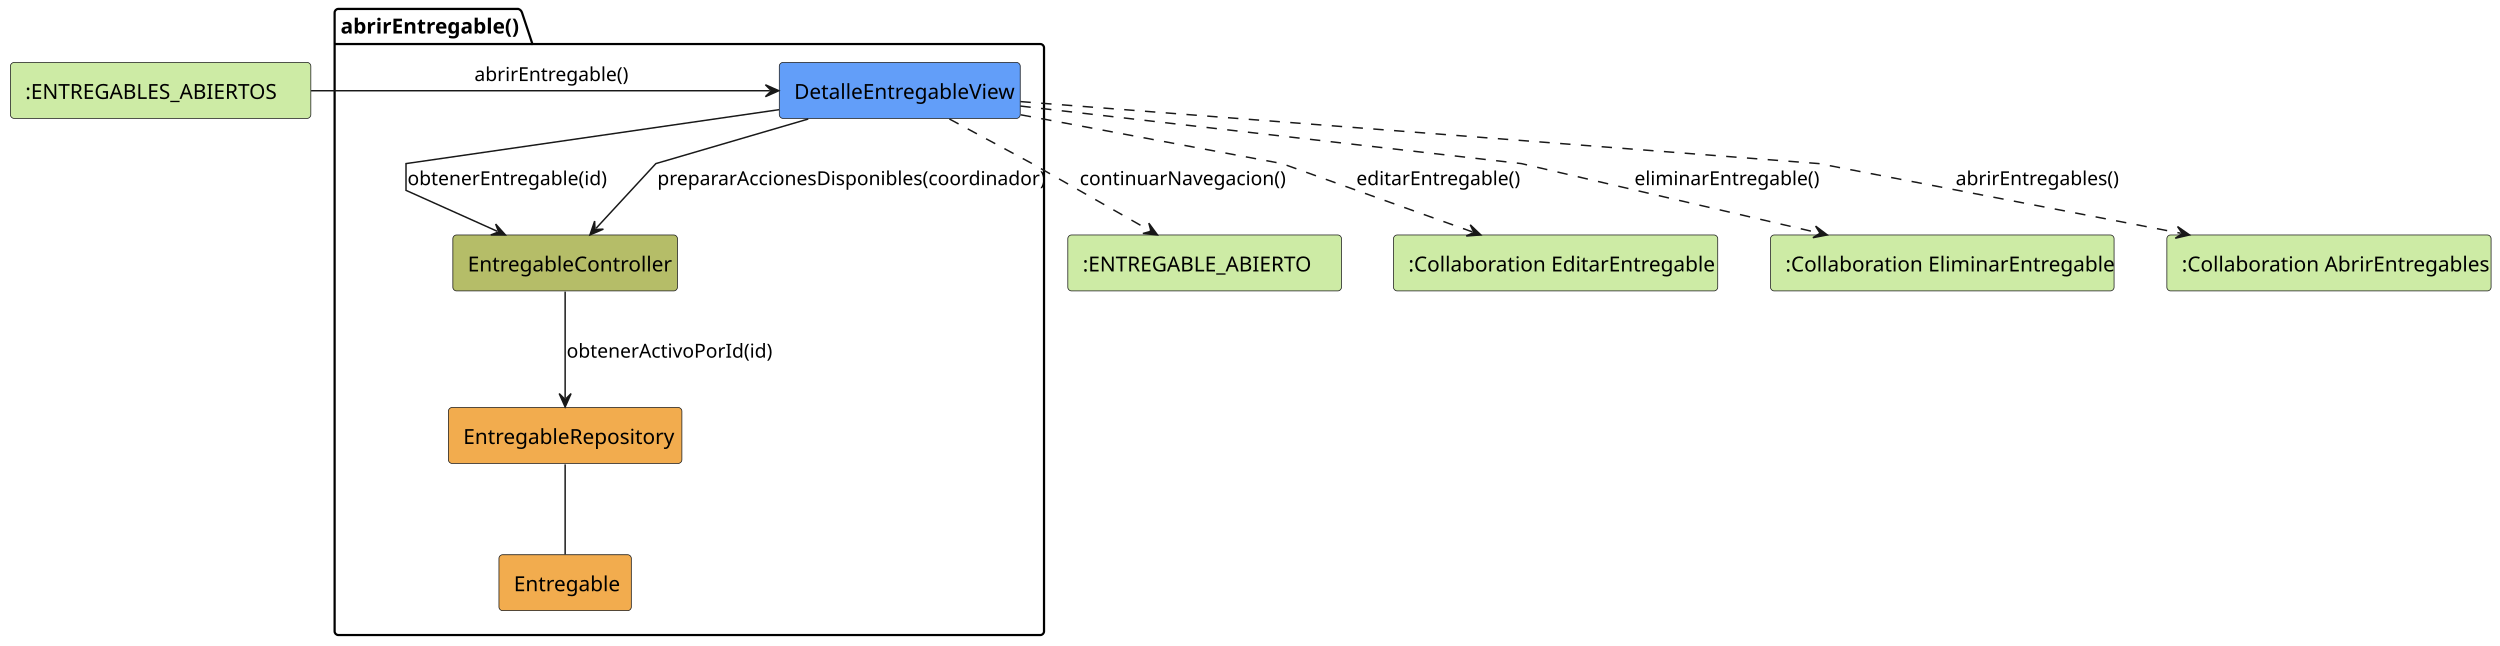
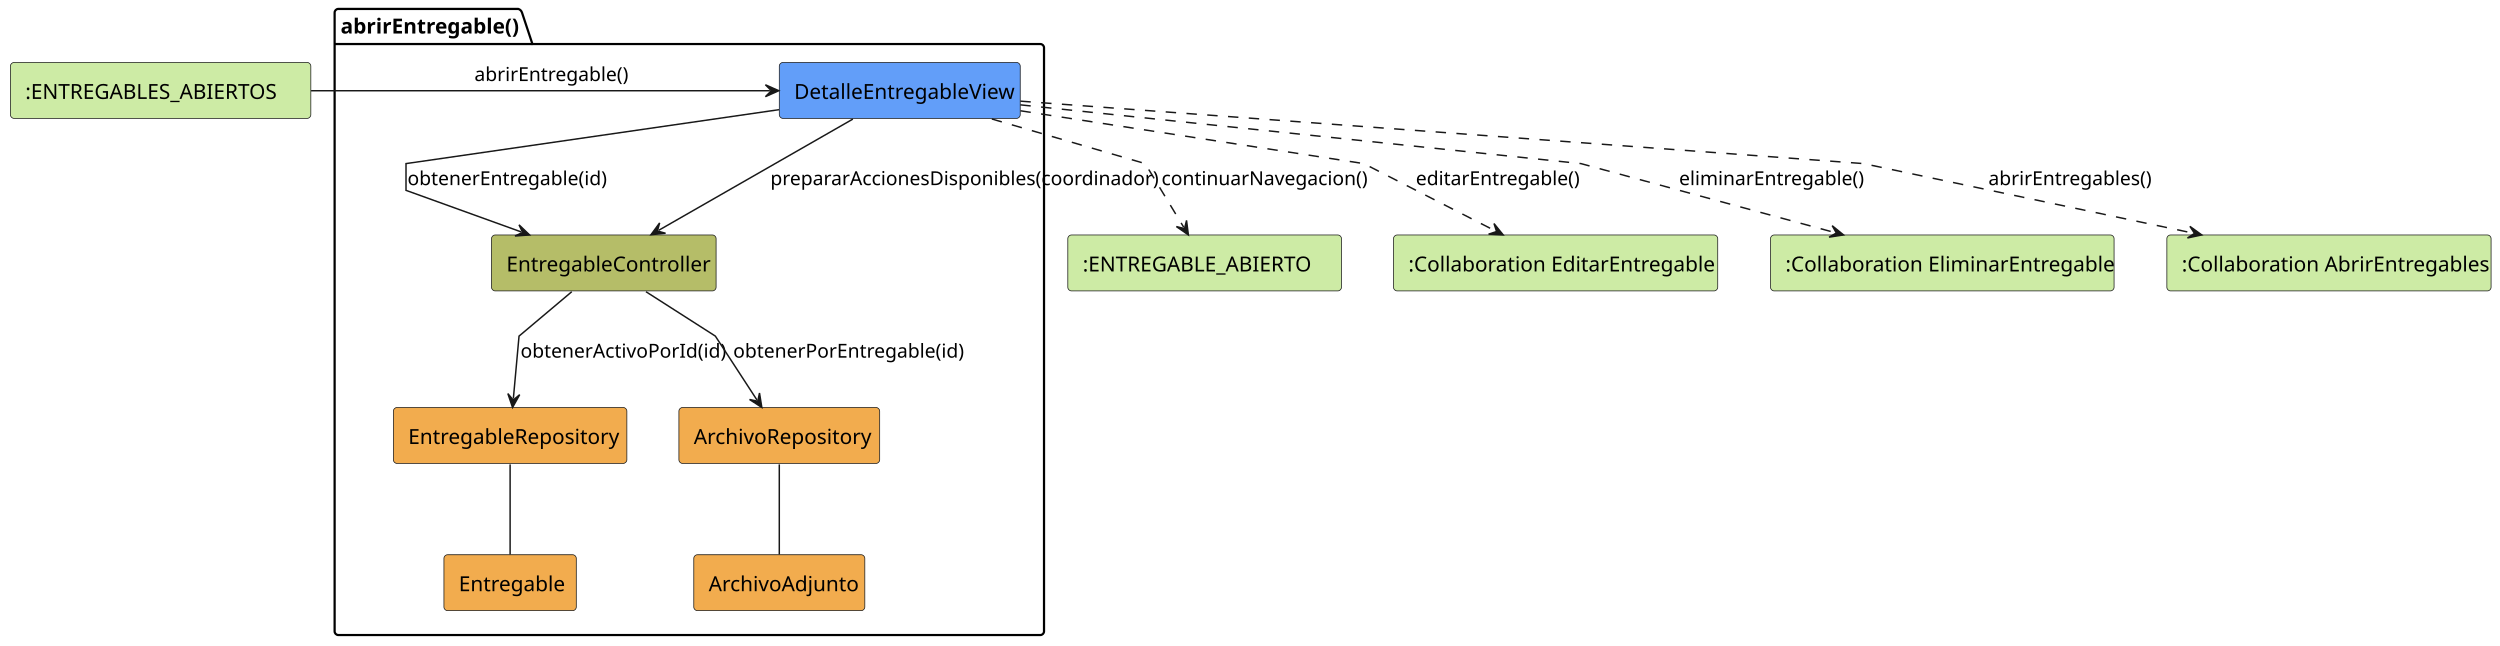
<svg xmlns="http://www.w3.org/2000/svg" contentStyleType="text/css" height="434px" preserveAspectRatio="none" style="width:1681px;height:434px;background:#FFFFFF;" version="1.1" viewBox="0 0 1681 434" width="1681px" zoomAndPan="magnify">
  <defs />
  <g>
    <g id="cluster_abrirEntregable">
      <path d="M227.5,6 L348.5,6 A3.75,3.75 0 0 1 351,8.5 L358,29.609 L699.5,29.609 A2.5,2.5 0 0 1 702,32.109 L702,424.5 A2.5,2.5 0 0 1 699.5,427 L227.5,427 A2.5,2.5 0 0 1 225,424.5 L225,8.5 A2.5,2.5 0 0 1 227.5,6 " fill="none" style="stroke:#000000;stroke-width:1.5;" />
      <line style="stroke:#000000;stroke-width:1.5;" x1="225" x2="358" y1="29.609" y2="29.609" />
      <text fill="#000000" font-family="sans-serif" font-size="14" font-weight="bold" lengthAdjust="spacing" textLength="120" x="229" y="22.533">abrirEntregable()</text>
    </g>
    <g id="elem_DetalleEntregableView">
      <rect fill="#629EF9" height="37.609" rx="2.5" ry="2.5" style="stroke:#181818;stroke-width:0.5;" width="162" x="524" y="42" />
      <text fill="#000000" font-family="sans-serif" font-size="14" lengthAdjust="spacing" textLength="142" x="534" y="66.533">DetalleEntregableView</text>
    </g>
    <g id="elem_EntregableController">
-       <rect fill="#B5BD68" height="37.609" rx="2.5" ry="2.5" style="stroke:#181818;stroke-width:0.5;" width="151" x="304.5" y="158" />
-       <text fill="#000000" font-family="sans-serif" font-size="14" lengthAdjust="spacing" textLength="131" x="314.5" y="182.533">EntregableController</text>
+       <rect fill="#B5BD68" height="37.609" rx="2.5" ry="2.5" style="stroke:#181818;stroke-width:0.5;" width="151" x="330.5" y="158" />
+       <text fill="#000000" font-family="sans-serif" font-size="14" lengthAdjust="spacing" textLength="131" x="340.5" y="182.533">EntregableController</text>
    </g>
    <g id="elem_EntregableRepository">
-       <rect fill="#F2AC4E" height="37.609" rx="2.5" ry="2.5" style="stroke:#181818;stroke-width:0.5;" width="157" x="301.5" y="274" />
-       <text fill="#000000" font-family="sans-serif" font-size="14" lengthAdjust="spacing" textLength="137" x="311.5" y="298.533">EntregableRepository</text>
+       <rect fill="#F2AC4E" height="37.609" rx="2.5" ry="2.5" style="stroke:#181818;stroke-width:0.5;" width="157" x="264.5" y="274" />
+       <text fill="#000000" font-family="sans-serif" font-size="14" lengthAdjust="spacing" textLength="137" x="274.5" y="298.533">EntregableRepository</text>
+     </g>
+     <g id="elem_ArchivoRepository">
+       <rect fill="#F2AC4E" height="37.609" rx="2.5" ry="2.5" style="stroke:#181818;stroke-width:0.5;" width="135" x="456.5" y="274" />
+       <text fill="#000000" font-family="sans-serif" font-size="14" lengthAdjust="spacing" textLength="115" x="466.5" y="298.533">ArchivoRepository</text>
    </g>
    <g id="elem_Entregable">
-       <rect fill="#F2AC4E" height="37.609" rx="2.5" ry="2.5" style="stroke:#181818;stroke-width:0.5;" width="89" x="335.5" y="373" />
-       <text fill="#000000" font-family="sans-serif" font-size="14" lengthAdjust="spacing" textLength="69" x="345.5" y="397.533">Entregable</text>
+       <rect fill="#F2AC4E" height="37.609" rx="2.5" ry="2.5" style="stroke:#181818;stroke-width:0.5;" width="89" x="298.5" y="373" />
+       <text fill="#000000" font-family="sans-serif" font-size="14" lengthAdjust="spacing" textLength="69" x="308.5" y="397.533">Entregable</text>
+     </g>
+     <g id="elem_ArchivoAdjunto">
+       <rect fill="#F2AC4E" height="37.609" rx="2.5" ry="2.5" style="stroke:#181818;stroke-width:0.5;" width="115" x="466.5" y="373" />
+       <text fill="#000000" font-family="sans-serif" font-size="14" lengthAdjust="spacing" textLength="95" x="476.5" y="397.533">ArchivoAdjunto</text>
    </g>
    <g id="elem_EstadoEntrada">
      <rect fill="#CDEBA5" height="37.609" rx="2.5" ry="2.5" style="stroke:#181818;stroke-width:0.5;" width="202" x="7" y="42" />
      <text fill="#000000" font-family="sans-serif" font-size="14" lengthAdjust="spacing" textLength="182" x="17" y="66.533">:ENTREGABLES_ABIERTOS</text>
    </g>
    <g id="elem_EstadoSalida">
      <rect fill="#CDEBA5" height="37.609" rx="2.5" ry="2.5" style="stroke:#181818;stroke-width:0.5;" width="184" x="718" y="158" />
      <text fill="#000000" font-family="sans-serif" font-size="14" lengthAdjust="spacing" textLength="164" x="728" y="182.533">:ENTREGABLE_ABIERTO</text>
    </g>
    <g id="elem_EditarEntregable">
      <rect fill="#CDEBA5" height="37.609" rx="2.5" ry="2.5" style="stroke:#181818;stroke-width:0.5;" width="218" x="937" y="158" />
      <text fill="#000000" font-family="sans-serif" font-size="14" lengthAdjust="spacing" textLength="198" x="947" y="182.533">:Collaboration EditarEntregable</text>
    </g>
    <g id="elem_EliminarEntregable">
      <rect fill="#CDEBA5" height="37.609" rx="2.5" ry="2.5" style="stroke:#181818;stroke-width:0.5;" width="231" x="1190.5" y="158" />
      <text fill="#000000" font-family="sans-serif" font-size="14" lengthAdjust="spacing" textLength="211" x="1200.5" y="182.533">:Collaboration EliminarEntregable</text>
    </g>
    <g id="elem_AbrirEntregables">
      <rect fill="#CDEBA5" height="37.609" rx="2.5" ry="2.5" style="stroke:#181818;stroke-width:0.5;" width="218" x="1457" y="158" />
      <text fill="#000000" font-family="sans-serif" font-size="14" lengthAdjust="spacing" textLength="198" x="1467" y="182.533">:Collaboration AbrirEntregables</text>
    </g>
    <g id="link_EstadoEntrada_DetalleEntregableView">
      <path d="M209.17,61 C301.98,61 431.7,61 517.66,61 " fill="none" id="EstadoEntrada-to-DetalleEntregableView" style="stroke:#181818;stroke-width:1.0;" />
      <polygon fill="#181818" points="523.66,61,514.66,57,518.66,61,514.66,65,523.66,61" style="stroke:#181818;stroke-width:1.0;" />
      <text fill="#000000" font-family="sans-serif" font-size="13" lengthAdjust="spacing" textLength="95" x="319" y="54.495">abrirEntregable()</text>
    </g>
    <g id="link_DetalleEntregableView_EntregableController">
-       <path d="M523.78,73.74 C425.5,87.95 273,110 273,110 C273,110 273,128 273,128 C273,128 304.016,141.914 334.376,155.534 " fill="none" id="DetalleEntregableView-to-EntregableController" style="stroke:#181818;stroke-width:1.0;" />
-       <polygon fill="#181818" points="339.85,157.99,333.276,150.657,335.288,155.943,330.001,157.956,339.85,157.99" style="stroke:#181818;stroke-width:1.0;" />
+       <path d="M523.78,73.74 C425.5,87.95 273,110 273,110 C273,110 273,128 273,128 C273,128 312.716,142.333 350.456,155.953 " fill="none" id="DetalleEntregableView-to-EntregableController" style="stroke:#181818;stroke-width:1.0;" />
+       <polygon fill="#181818" points="356.1,157.99,348.992,151.172,351.397,156.293,346.277,158.697,356.1,157.99" style="stroke:#181818;stroke-width:1.0;" />
      <text fill="#000000" font-family="sans-serif" font-size="13" lengthAdjust="spacing" textLength="123" x="274" y="124.495">obtenerEntregable(id)</text>
    </g>
    <g id="link_DetalleEntregableView_EntregableController">
-       <path d="M543.47,80.01 C496.93,93.63 441,110 441,110 C441,110 418.801,134.013 400.741,153.563 " fill="none" id="DetalleEntregableView-to-EntregableController-1" style="stroke:#181818;stroke-width:1.0;" />
-       <polygon fill="#181818" points="396.67,157.97,405.715,154.073,400.063,154.297,399.839,148.645,396.67,157.97" style="stroke:#181818;stroke-width:1.0;" />
-       <text fill="#000000" font-family="sans-serif" font-size="13" lengthAdjust="spacing" textLength="243" x="442" y="124.495">prepararAccionesDisponibles(coordinador)</text>
+       <path d="M573.47,80.06 C536.32,101.35 480.146,133.517 442.916,154.847 " fill="none" id="DetalleEntregableView-to-EntregableController-1" style="stroke:#181818;stroke-width:1.0;" />
+       <polygon fill="#181818" points="437.71,157.83,447.508,156.827,442.048,155.344,443.531,149.885,437.71,157.83" style="stroke:#181818;stroke-width:1.0;" />
+       <text fill="#000000" font-family="sans-serif" font-size="13" lengthAdjust="spacing" textLength="243" x="518" y="124.495">prepararAccionesDisponibles(coordinador)</text>
    </g>
    <g id="link_EntregableController_EntregableRepository">
-       <path d="M380,196.06 C380,217.28 380,246.3 380,267.64 " fill="none" id="EntregableController-to-EntregableRepository" style="stroke:#181818;stroke-width:1.0;" />
-       <polygon fill="#181818" points="380,273.64,384,264.64,380,268.64,376,264.64,380,273.64" style="stroke:#181818;stroke-width:1.0;" />
-       <text fill="#000000" font-family="sans-serif" font-size="13" lengthAdjust="spacing" textLength="126" x="381" y="240.495">obtenerActivoPorId(id)</text>
+       <path d="M384.45,196.15 C368.31,209.74 349,226 349,226 C349,226 346.964,248.445 345.184,267.995 " fill="none" id="EntregableController-to-EntregableRepository" style="stroke:#181818;stroke-width:1.0;" />
+       <polygon fill="#181818" points="344.64,273.97,349.44,265.37,345.093,268.991,341.473,264.644,344.64,273.97" style="stroke:#181818;stroke-width:1.0;" />
+       <text fill="#000000" font-family="sans-serif" font-size="13" lengthAdjust="spacing" textLength="126" x="350" y="240.495">obtenerActivoPorId(id)</text>
+     </g>
+     <g id="link_EntregableController_ArchivoRepository">
+       <path d="M434.35,196.15 C455.59,209.74 481,226 481,226 C481,226 496.246,249.392 508.976,268.942 " fill="none" id="EntregableController-to-ArchivoRepository" style="stroke:#181818;stroke-width:1.0;" />
+       <polygon fill="#181818" points="512.25,273.97,510.691,264.245,509.522,269.78,503.987,268.611,512.25,273.97" style="stroke:#181818;stroke-width:1.0;" />
+       <text fill="#000000" font-family="sans-serif" font-size="13" lengthAdjust="spacing" textLength="143" x="493" y="240.495">obtenerPorEntregable(id)</text>
    </g>
    <g id="link_EntregableRepository_Entregable">
-       <path d="M380,312.24 C380,329.59 380,355.52 380,372.84 " fill="none" id="EntregableRepository-Entregable" style="stroke:#181818;stroke-width:1.0;" />
+       <path d="M343,312.24 C343,329.59 343,355.52 343,372.84 " fill="none" id="EntregableRepository-Entregable" style="stroke:#181818;stroke-width:1.0;" />
+     </g>
+     <g id="link_ArchivoRepository_ArchivoAdjunto">
+       <path d="M524,312.24 C524,329.59 524,355.52 524,372.84 " fill="none" id="ArchivoRepository-ArchivoAdjunto" style="stroke:#181818;stroke-width:1.0;" />
    </g>
    <g id="link_DetalleEntregableView_EstadoSalida">
-       <path d="M638.39,80.01 C663.65,93.63 694,110 694,110 C694,110 738.746,135.452 773.086,155.001 " fill="none" id="DetalleEntregableView-to-EstadoSalida" style="stroke:#181818;stroke-width:1.0;stroke-dasharray:7.0,7.0;" />
-       <polygon fill="#181818" points="778.3,157.97,772.458,150.041,773.955,155.496,768.5,156.993,778.3,157.97" style="stroke:#181818;stroke-width:1.0;" />
-       <text fill="#000000" font-family="sans-serif" font-size="13" lengthAdjust="spacing" textLength="127" x="726" y="124.495">continuarNavegacion()</text>
+       <path d="M666.91,80.01 C713.73,93.63 770,110 770,110 C770,110 784.122,133.288 795.962,152.838 " fill="none" id="DetalleEntregableView-to-EstadoSalida" style="stroke:#181818;stroke-width:1.0;stroke-dasharray:7.0,7.0;" />
+       <polygon fill="#181818" points="799.07,157.97,797.829,148.2,796.48,153.693,790.986,152.344,799.07,157.97" style="stroke:#181818;stroke-width:1.0;" />
+       <text fill="#000000" font-family="sans-serif" font-size="13" lengthAdjust="spacing" textLength="127" x="781" y="124.495">continuarNavegacion()</text>
    </g>
    <g id="link_DetalleEntregableView_EditarEntregable">
-       <path d="M686.32,77.19 C761.61,91.25 862,110 862,110 C862,110 935.593,136.393 990.073,155.943 " fill="none" id="DetalleEntregableView-to-EditarEntregable" style="stroke:#181818;stroke-width:1.0;stroke-dasharray:7.0,7.0;" />
-       <polygon fill="#181818" points="995.72,157.97,988.6,151.165,991.014,156.281,985.898,158.695,995.72,157.97" style="stroke:#181818;stroke-width:1.0;" />
-       <text fill="#000000" font-family="sans-serif" font-size="13" lengthAdjust="spacing" textLength="102" x="912" y="124.495">editarEntregable()</text>
+       <path d="M686.16,74.49 C778.6,88.71 917,110 917,110 C917,110 967.219,135.686 1005.409,155.236 " fill="none" id="DetalleEntregableView-to-EditarEntregable" style="stroke:#181818;stroke-width:1.0;stroke-dasharray:7.0,7.0;" />
+       <polygon fill="#181818" points="1010.75,157.97,1004.561,150.308,1006.299,155.692,1000.916,157.429,1010.75,157.97" style="stroke:#181818;stroke-width:1.0;" />
+       <text fill="#000000" font-family="sans-serif" font-size="13" lengthAdjust="spacing" textLength="102" x="952" y="124.495">editarEntregable()</text>
    </g>
    <g id="link_DetalleEntregableView_EliminarEntregable">
-       <path d="M686.09,71.31 C807.65,85.27 1023,110 1023,110 C1023,110 1139.037,137.057 1222.827,156.607 " fill="none" id="DetalleEntregableView-to-EliminarEntregable" style="stroke:#181818;stroke-width:1.0;stroke-dasharray:7.0,7.0;" />
-       <polygon fill="#181818" points="1228.67,157.97,1220.814,152.03,1223.801,156.834,1218.996,159.82,1228.67,157.97" style="stroke:#181818;stroke-width:1.0;" />
-       <text fill="#000000" font-family="sans-serif" font-size="13" lengthAdjust="spacing" textLength="115" x="1099" y="124.495">eliminarEntregable()</text>
+       <path d="M686.09,70.5 C817.64,84.29 1063,110 1063,110 C1063,110 1161.86,136.847 1233.81,156.397 " fill="none" id="DetalleEntregableView-to-EliminarEntregable" style="stroke:#181818;stroke-width:1.0;stroke-dasharray:7.0,7.0;" />
+       <polygon fill="#181818" points="1239.6,157.97,1231.964,151.75,1234.775,156.659,1229.866,159.47,1239.6,157.97" style="stroke:#181818;stroke-width:1.0;" />
+       <text fill="#000000" font-family="sans-serif" font-size="13" lengthAdjust="spacing" textLength="115" x="1129" y="124.495">eliminarEntregable()</text>
    </g>
    <g id="link_DetalleEntregableView_AbrirEntregables">
-       <path d="M686.11,68.3 C853.78,81.32 1223,110 1223,110 C1223,110 1364.828,137.286 1466.378,156.836 " fill="none" id="DetalleEntregableView-to-AbrirEntregables" style="stroke:#181818;stroke-width:1.0;stroke-dasharray:7.0,7.0;" />
-       <polygon fill="#181818" points="1472.27,157.97,1464.188,152.341,1467.36,157.025,1462.676,160.196,1472.27,157.97" style="stroke:#181818;stroke-width:1.0;" />
-       <text fill="#000000" font-family="sans-serif" font-size="13" lengthAdjust="spacing" textLength="102" x="1315" y="124.495">abrirEntregables()</text>
+       <path d="M686.09,68.01 C859.96,80.89 1253,110 1253,110 C1253,110 1381.929,137.181 1474.599,156.732 " fill="none" id="DetalleEntregableView-to-AbrirEntregables" style="stroke:#181818;stroke-width:1.0;stroke-dasharray:7.0,7.0;" />
+       <polygon fill="#181818" points="1480.47,157.97,1472.489,152.198,1475.578,156.938,1470.838,160.026,1480.47,157.97" style="stroke:#181818;stroke-width:1.0;" />
+       <text fill="#000000" font-family="sans-serif" font-size="13" lengthAdjust="spacing" textLength="102" x="1337" y="124.495">abrirEntregables()</text>
    </g>
  </g>
</svg>
